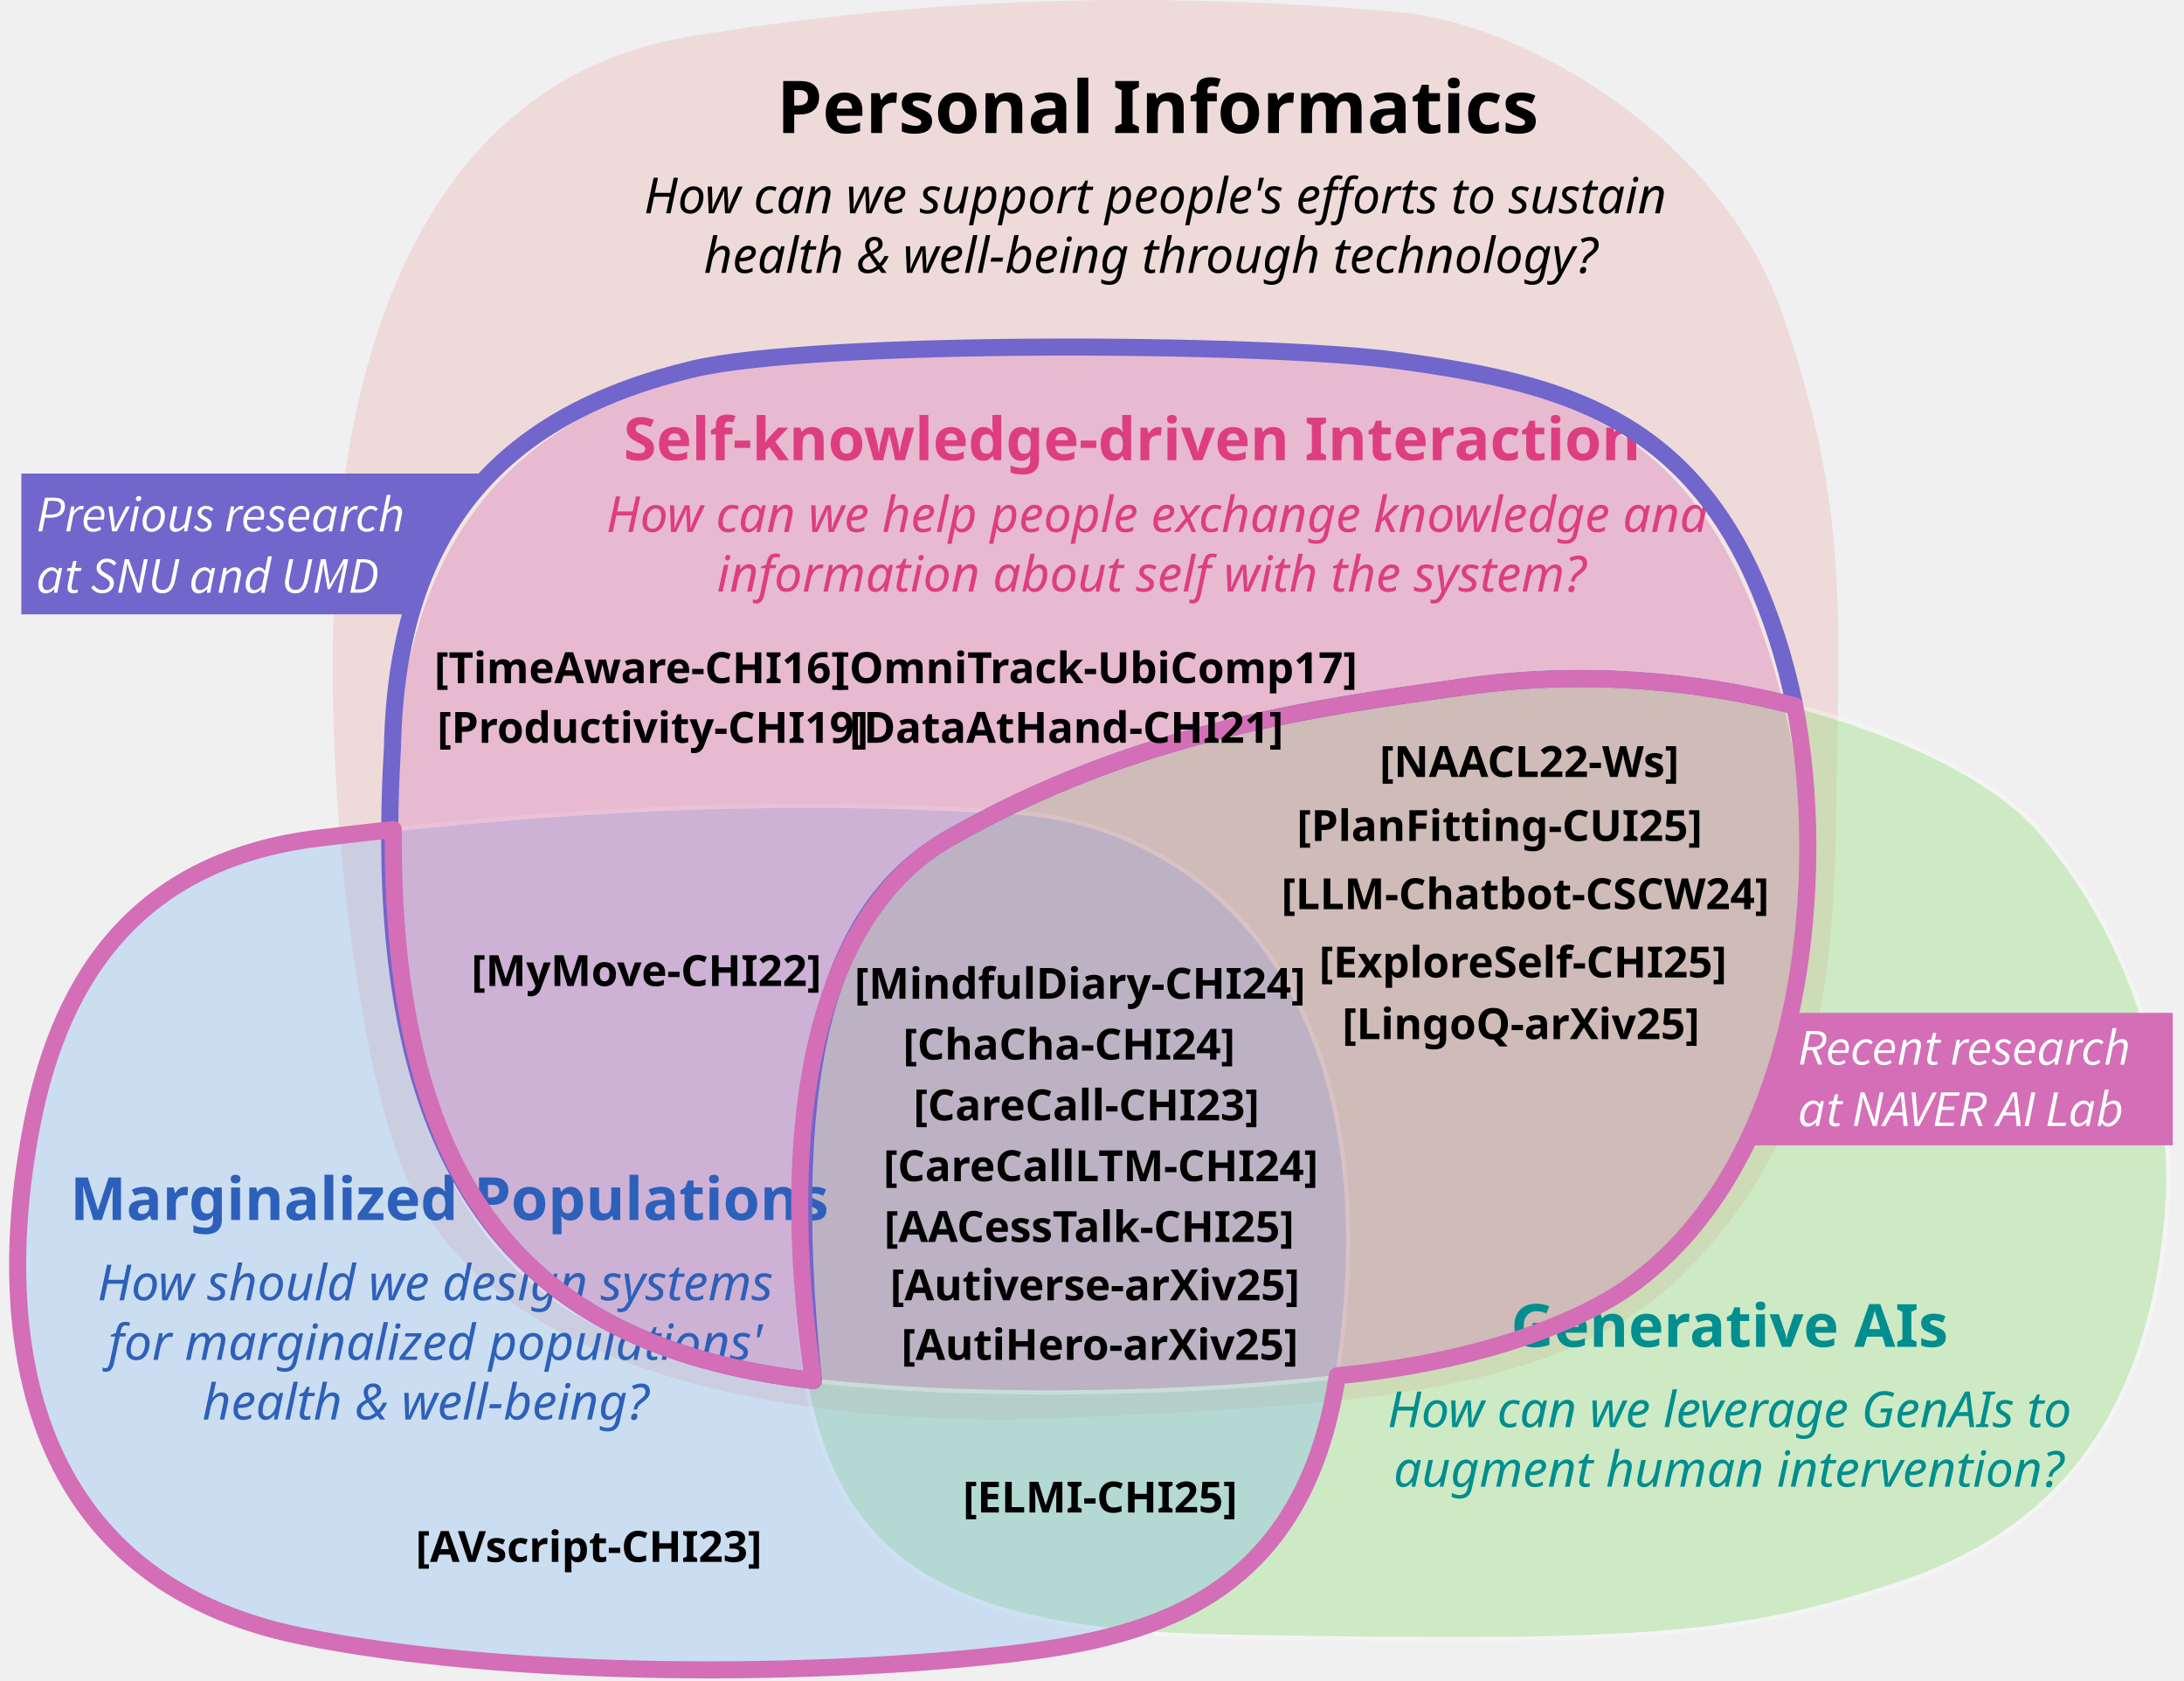
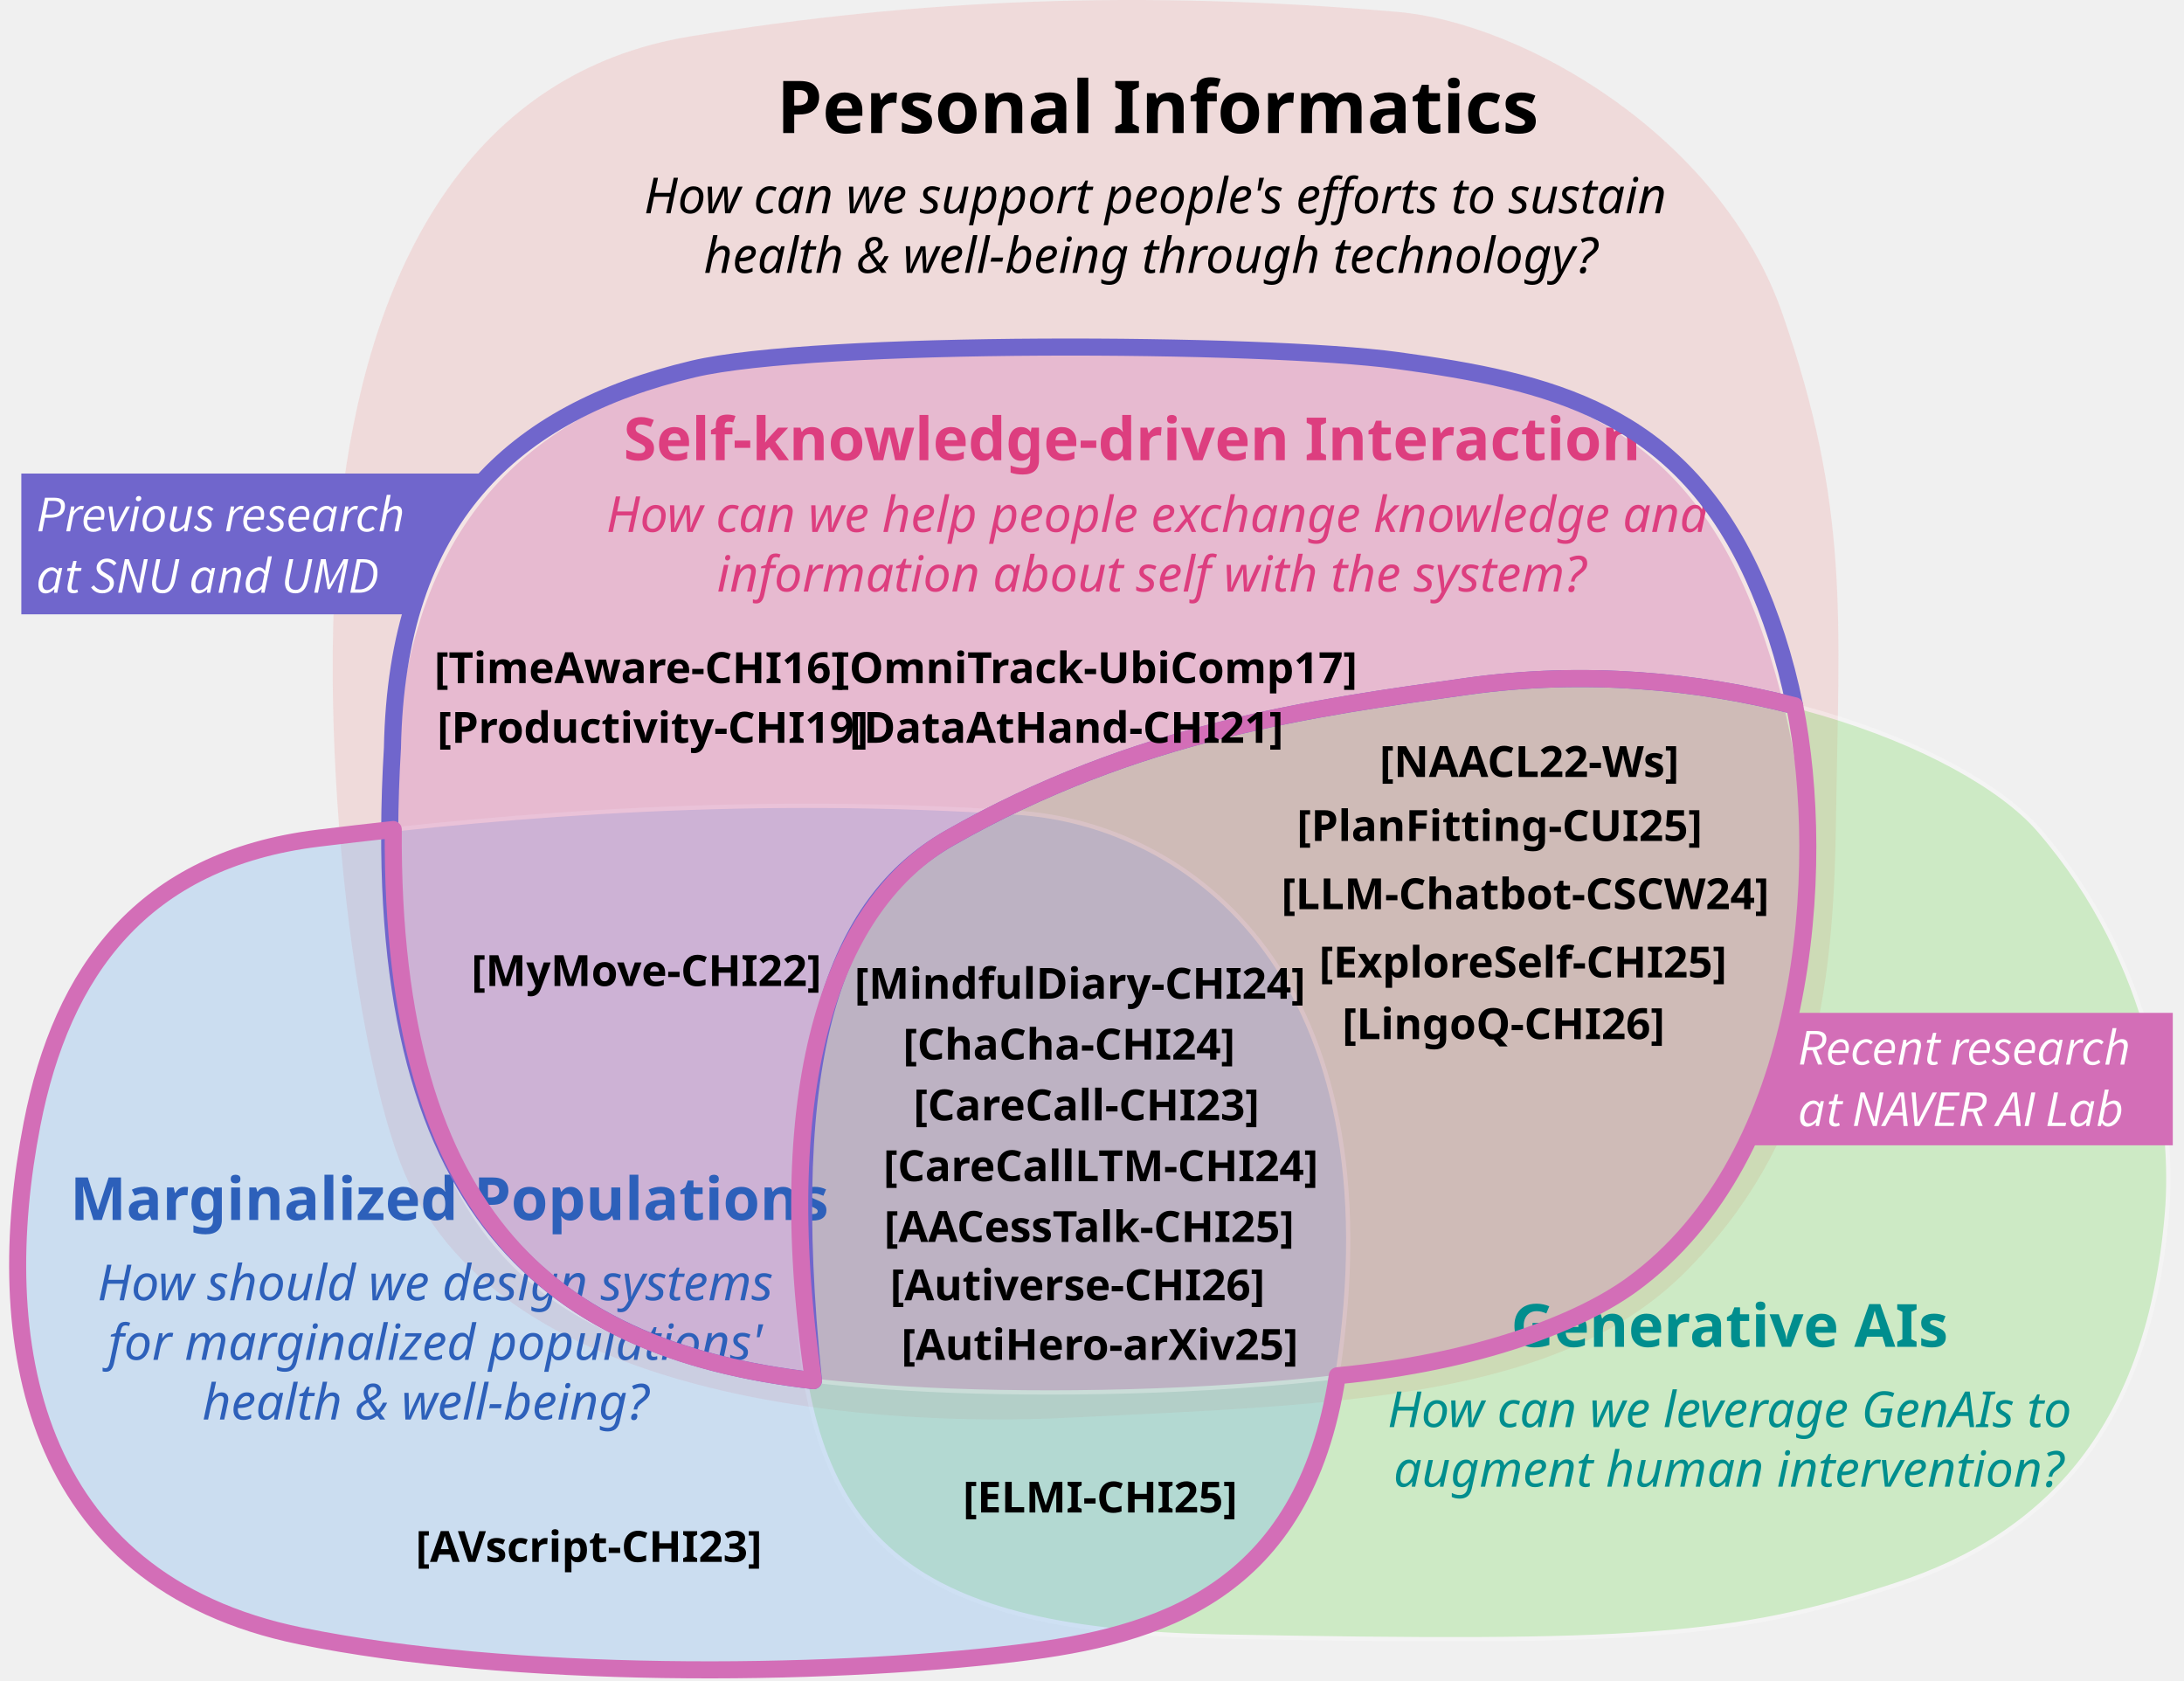
<svg xmlns="http://www.w3.org/2000/svg" id="Layer_1" version="1.1" viewBox="0 0 512 394">
  <g id="diagrams">
    <path d="M249.91,332.36c63.09-3.1,115.11-4.14,145.09-34.1s34.82-64.48,35.42-105.77c.69-47.9,3.24-73.31-12.5-118.8-14.58-42.15-61.17-68.39-90.25-70.9-60.15-5.18-112.3-3.09-165.93,5.75-50.68,8.35-74.28,52.69-81.23,105.38-7.33,55.66,2.54,133.34,14.34,161.12,23.62,55.61,115.49,59.26,155.05,57.31h.01Z" fill="#eda9a9" isolation="isolate" opacity=".3" />
    <path d="M478,194.57c-17-19.65-74-42.11-134-33.69-35.73,5.01-77.45,10.45-121.5,35.62-28,16-38.51,53.28-35.51,109.43s27.9,76.35,99.01,77.68c97.29,1.81,120.5.31,158.5-12.11,36.18-11.83,59.35-37.59,63.5-87.09,1.74-20.68-2.86-58.46-30-89.84Z" fill="#7ddd62" isolation="isolate" opacity=".3" stroke="#fff" stroke-miterlimit="10" />
    <path d="M74.5,196.5c47.5-5.87,102.85-10.05,164-6,40.5,2.68,89.38,38.68,75,132-7.88,51.12-42,61-75,65-46.25,5.61-119,6-168-4C6.67,370.47-2.33,313.94,7.5,263.5c7-35.9,25.96-61.93,67-67Z" fill="#75b1f2" isolation="isolate" opacity=".3" stroke="#fff" stroke-miterlimit="10" />
    <path d="M327.5,84.87c36,5.46,65.96,13.47,83.5,56.37,17.54,42.91,24,118.55-30,162.15-27.4,22.12-123.07,25.29-173,21.8-78-5.46-117.88-26.12-116-138.99,1-59.96,28-87.85,70.5-99.12,28.61-7.59,133.93-6.94,165-2.23h0Z" fill="#d36eb7" isolation="isolate" opacity=".3" stroke="#fff" stroke-miterlimit="10" />
  </g>
  <g id="titles">
    <g isolation="isolate">
      <text transform="translate(182.08 31.18)" font-family="SourceSansPro-Bold, 'Source Sans Pro'" font-size="17.08" font-weight="700" isolation="isolate">
        <tspan x="0" y="0">Personal Informatics</tspan>
      </text>
    </g>
    <g isolation="isolate">
      <text transform="translate(150.98 50)" font-family="SourceSansPro-It, 'Source Sans Pro'" font-size="11.65" font-style="italic" isolation="isolate">
        <tspan x="0" y="0">How can we support people's efforts to sustain </tspan>
      </text>
      <text transform="translate(164.98 63.97)" font-family="SourceSansPro-It, 'Source Sans Pro'" font-size="11.65" font-style="italic" isolation="isolate">
        <tspan x="0" y="0">health &amp; well-being through technology?</tspan>
      </text>
    </g>
    <g isolation="isolate">
      <text transform="translate(16.44 285.97)" fill="#2d60ba" font-family="SourceSansPro-Bold, 'Source Sans Pro'" font-size="13.97" font-weight="700" isolation="isolate">
        <tspan x="0" y="0">Marginalized Populations</tspan>
      </text>
    </g>
    <g isolation="isolate">
      <text transform="translate(22.85 304.79)" fill="#2d60ba" font-family="SourceSansPro-It, 'Source Sans Pro'" font-size="11.65" font-style="italic" isolation="isolate">
        <tspan x="0" y="0">How should we design systems </tspan>
      </text>
      <text transform="translate(25.36 318.76)" fill="#2d60ba" font-family="SourceSansPro-It, 'Source Sans Pro'" font-size="11.65" font-style="italic" isolation="isolate">
        <tspan x="0" y="0">for marginalized populations' </tspan>
      </text>
      <text transform="translate(47.42 332.74)" fill="#2d60ba" font-family="SourceSansPro-It, 'Source Sans Pro'" font-size="11.65" font-style="italic" isolation="isolate">
        <tspan x="0" y="0">health &amp; well-being?</tspan>
      </text>
    </g>
    <g isolation="isolate">
      <text transform="translate(354.22 315.7)" fill="#008e8e" font-family="SourceSansPro-Bold, 'Source Sans Pro'" font-size="13.97" font-weight="700" isolation="isolate">
        <tspan x="0" y="0">Generative AIs</tspan>
      </text>
    </g>
    <g isolation="isolate">
      <text transform="translate(325.28 334.52)" fill="#008e8e" font-family="SourceSansPro-It, 'Source Sans Pro'" font-size="11.65" font-style="italic" isolation="isolate">
        <tspan x="0" y="0">How can we leverage GenAIs to </tspan>
      </text>
      <text transform="translate(326.69 348.49)" fill="#008e8e" font-family="SourceSansPro-It, 'Source Sans Pro'" font-size="11.65" font-style="italic" isolation="isolate">
        <tspan x="0" y="0">augment human intervention?</tspan>
      </text>
    </g>
    <g isolation="isolate">
      <text transform="translate(146.18 107.87)" fill="#dd3e7f" font-family="SourceSansPro-Bold, 'Source Sans Pro'" font-size="13.97" font-weight="700" isolation="isolate">
        <tspan x="0" y="0">Self-knowledge-driven Interaction</tspan>
      </text>
    </g>
    <g isolation="isolate">
      <text transform="translate(142.13 124.69)" fill="#dd3e7f" font-family="SourceSansPro-It, 'Source Sans Pro'" font-size="11.65" font-style="italic" isolation="isolate">
        <tspan x="0" y="0">How can we help people exchange knowledge and </tspan>
      </text>
      <text transform="translate(168.06 138.66)" fill="#dd3e7f" font-family="SourceSansPro-It, 'Source Sans Pro'" font-size="11.65" font-style="italic" isolation="isolate">
        <tspan x="0" y="0">information about self with the system?</tspan>
      </text>
    </g>
  </g>
  <g id="previous-research">
    <path d="M411,135.03c-17.54-38.46-47.5-45.65-83.5-50.53-31.07-4.22-136.39-4.8-165,2-42.5,10.1-69.5,35.1-70.5,88.84-6.35,106.41,34.78,140.94,98.7,148.29-7.95-77,5.13-111.89,31.8-127.13,44.05-25.17,85.77-30.61,121.5-35.62,27.37-3.84,54.11-1.26,76.72,4.56-2.26-11.21-5.7-21.57-9.72-30.4h0Z" fill="none" stroke="#7066cc" stroke-linejoin="round" stroke-width="4" />
    <polygon points="97 144 5 144 5 111 114 111 103 127.5 97 144" fill="#7066cc" />
    <g>
      <path d="M10.54,116.67h2.22c1.48,0,2.47.55,2.47,1.92,0,1.93-1.44,2.78-3.44,2.78h-1.26l-.62,3.17h-.94s1.57-7.87,1.57-7.87ZM11.82,120.62c1.62,0,2.48-.65,2.48-1.91,0-.91-.62-1.3-1.77-1.3h-1.21l-.64,3.2h1.14Z" fill="#fff" />
      <path d="M16.67,118.71h.76l-.13,1.12h.05c.47-.71,1.09-1.26,1.81-1.26.22,0,.38.04.55.11l-.32.82c-.12-.06-.29-.1-.5-.1-.58,0-1.22.52-1.72,1.46l-.73,3.68h-.91l1.15-5.83h-.01Z" fill="#fff" />
      <path d="M22.69,118.57c1.31,0,1.8.91,1.8,2.11,0,.47-.13.92-.2,1.14h-3.79c-.22,1.5.56,2.13,1.58,2.13.46,0,.94-.23,1.31-.5l.36.61c-.47.34-1.13.62-1.88.62-1.38,0-2.29-.88-2.29-2.43,0-2.19,1.6-3.68,3.12-3.68h-.01ZM23.65,121.2c.04-.19.06-.37.06-.6,0-.66-.29-1.3-1.13-1.3s-1.69.74-1.99,1.9h3.06Z" fill="#fff" />
      <path d="M25.44,118.71h.91l.43,3.37c.06.56.11,1.18.17,1.74h.05c.28-.58.56-1.16.86-1.74l1.71-3.37h.92l-3.11,5.83h-1.1l-.85-5.83h.01Z" fill="#fff" />
      <path d="M31.64,118.71h.92l-1.18,5.83h-.91l1.16-5.83h.01ZM31.84,116.96c0-.4.32-.7.7-.7.31,0,.59.2.59.55,0,.4-.32.68-.7.68-.31,0-.59-.19-.59-.54h0Z" fill="#fff" />
      <path d="M33.42,122.35c0-2.21,1.55-3.78,3.14-3.78,1.26,0,2.09.89,2.09,2.34,0,2.21-1.56,3.78-3.15,3.78-1.26,0-2.07-.89-2.07-2.34h0ZM37.71,120.97c0-1.06-.44-1.64-1.25-1.64-1.07,0-2.12,1.33-2.12,2.96,0,1.06.44,1.63,1.25,1.63,1.08,0,2.12-1.32,2.12-2.95Z" fill="#fff" />
      <path d="M43.91,124.54h-.76l.1-.89h-.05c-.64.56-1.31,1.03-2.02,1.03-.98,0-1.38-.56-1.38-1.45,0-.28.02-.49.1-.8l.74-3.72h.92l-.73,3.6c-.06.31-.1.48-.1.68,0,.59.26.9.86.9.46,0,1.02-.32,1.73-1.06l.83-4.13h.91l-1.16,5.83h0Z" fill="#fff" />
      <path d="M45.42,123.58l.58-.46c.36.5.89.85,1.5.85.67,0,1.24-.44,1.24-.97,0-.42-.25-.66-1.07-1.1-.9-.49-1.33-.94-1.33-1.6,0-1.03.91-1.74,2-1.74.71,0,1.28.32,1.72.78l-.53.52c-.31-.32-.68-.58-1.21-.58-.62,0-1.1.42-1.1.91s.5.74,1.03,1.03c1.04.58,1.37,1.02,1.37,1.65,0,1.09-.92,1.8-2.18,1.8-.78,0-1.61-.49-2-1.1h-.02Z" fill="#fff" />
      <path d="M54.12,118.71h.76l-.13,1.12h.05c.47-.71,1.09-1.26,1.81-1.26.22,0,.38.04.55.11l-.32.82c-.12-.06-.29-.1-.5-.1-.58,0-1.22.52-1.72,1.46l-.73,3.68h-.91l1.15-5.83h0Z" fill="#fff" />
      <path d="M60.14,118.57c1.31,0,1.8.91,1.8,2.11,0,.47-.13.92-.2,1.14h-3.79c-.22,1.5.56,2.13,1.58,2.13.46,0,.94-.23,1.31-.5l.36.61c-.47.34-1.13.62-1.88.62-1.38,0-2.29-.88-2.29-2.43,0-2.19,1.6-3.68,3.12-3.68h0ZM61.1,121.2c.04-.19.06-.37.06-.6,0-.66-.29-1.3-1.13-1.3s-1.69.74-1.99,1.9h3.06Z" fill="#fff" />
      <path d="M62.3,123.58l.58-.46c.36.5.89.85,1.5.85.67,0,1.24-.44,1.24-.97,0-.42-.25-.66-1.07-1.1-.9-.49-1.33-.94-1.33-1.6,0-1.03.91-1.74,2-1.74.71,0,1.28.32,1.72.78l-.53.52c-.31-.32-.68-.58-1.21-.58-.62,0-1.1.42-1.1.91s.5.74,1.03,1.03c1.04.58,1.37,1.02,1.37,1.65,0,1.09-.92,1.8-2.18,1.8-.78,0-1.61-.49-2-1.1h-.02Z" fill="#fff" />
      <path d="M70.74,118.57c1.31,0,1.8.91,1.8,2.11,0,.47-.13.92-.2,1.14h-3.79c-.22,1.5.56,2.13,1.58,2.13.46,0,.94-.23,1.31-.5l.36.61c-.47.34-1.13.62-1.88.62-1.38,0-2.29-.88-2.29-2.43,0-2.19,1.6-3.68,3.12-3.68h-.01ZM71.7,121.2c.04-.19.06-.37.06-.6,0-.66-.29-1.3-1.13-1.3s-1.69.74-1.99,1.9h3.06Z" fill="#fff" />
      <path d="M73.42,122.58c0-2.24,1.54-4.01,3.15-4.01.62,0,1.13.35,1.4.88h.05l.23-.73h.74l-1.16,5.83h-.76l.1-.86h-.05c-.56.6-1.3,1.01-2.03,1.01-1.02,0-1.68-.74-1.68-2.11h.01ZM77.27,122.8l.53-2.6c-.34-.61-.74-.86-1.19-.86-1.16,0-2.24,1.49-2.24,3.09,0,1.01.42,1.49,1.07,1.49.61,0,1.26-.36,1.84-1.12h0Z" fill="#fff" />
      <path d="M80.92,118.71h.76l-.13,1.12h.05c.47-.71,1.09-1.26,1.81-1.26.22,0,.38.04.55.11l-.32.82c-.12-.06-.29-.1-.5-.1-.58,0-1.22.52-1.72,1.46l-.73,3.68h-.91l1.15-5.83h-.01Z" fill="#fff" />
      <path d="M83.82,122.35c0-2.17,1.56-3.78,3.25-3.78.7,0,1.16.31,1.51.71l-.54.58c-.3-.36-.58-.53-1.03-.53-1.16,0-2.25,1.37-2.25,2.96,0,1.06.46,1.63,1.38,1.63.52,0,.94-.24,1.3-.52l.41.6c-.42.32-1.02.68-1.87.68-1.27,0-2.15-.85-2.15-2.34h-.01Z" fill="#fff" />
      <path d="M90.67,116h.92l-.58,2.82-.19.73h.05c.66-.56,1.3-.98,2-.98.98,0,1.38.55,1.38,1.45,0,.28-.02.48-.1.8l-.74,3.72h-.91l.72-3.6c.06-.31.1-.48.1-.68,0-.59-.26-.9-.86-.9-.46,0-1.02.32-1.75,1.06l-.83,4.13h-.91l1.7-8.54h0Z" fill="#fff" />
      <path d="M9.01,136.98c0-2.24,1.54-4.01,3.15-4.01.62,0,1.13.35,1.4.88h.05l.23-.73h.74l-1.16,5.83h-.76l.1-.86h-.05c-.56.6-1.3,1.01-2.03,1.01-1.02,0-1.68-.74-1.68-2.11h.01ZM12.86,137.2l.53-2.6c-.34-.61-.74-.86-1.19-.86-1.16,0-2.24,1.49-2.24,3.09,0,1.01.42,1.49,1.07,1.49.61,0,1.26-.36,1.84-1.12h0Z" fill="#fff" />
      <path d="M15.82,137.79c0-.24.04-.43.06-.65l.68-3.29h-.85l.13-.68.91-.06.43-1.61h.78l-.32,1.61h1.48l-.14.74h-1.5l-.68,3.33c-.02.14-.04.28-.04.43,0,.48.19.72.74.72.23,0,.43-.1.61-.18l.2.66c-.26.12-.65.26-1.1.26-1.02,0-1.39-.58-1.39-1.3v.02Z" fill="#fff" />
      <path d="M21.34,137.7l.68-.52c.47.7,1.15,1.12,2.03,1.12.96,0,1.69-.59,1.69-1.49,0-.58-.4-.94-.98-1.3l-.91-.55c-.67-.41-1.21-.96-1.21-1.85,0-1.19,1.03-2.18,2.45-2.18.94,0,1.74.47,2.23,1.1l-.61.55c-.41-.48-.96-.85-1.69-.85-.89,0-1.43.64-1.43,1.27s.44.94,1.02,1.28l.91.54c.76.44,1.19.97,1.19,1.85,0,1.4-1.14,2.41-2.73,2.41-1.08,0-1.99-.46-2.63-1.39h-.01Z" fill="#fff" />
      <path d="M29.26,131.07h.94l1.8,5.04.5,1.64h.05c.1-.78.19-1.69.36-2.51l.83-4.17h.9l-1.57,7.87h-.92l-1.77-5.03-.52-1.69h-.05c-.1.82-.22,1.69-.37,2.48l-.84,4.23h-.9l1.57-7.87h-.01Z" fill="#fff" />
      <path d="M36.65,131.07h.94l-.9,4.5c-.07.36-.11.66-.11.95,0,1.13.49,1.76,1.6,1.76.9,0,1.67-.67,2-2.39l.97-4.82h.91l-.98,4.86c-.44,2.27-1.55,3.15-2.95,3.15-1.6,0-2.48-.85-2.48-2.48,0-.34.05-.72.12-1.12l.89-4.41h0Z" fill="#fff" />
      <path d="M44.86,136.98c0-2.24,1.54-4.01,3.15-4.01.62,0,1.13.35,1.4.88h.05l.23-.73h.74l-1.16,5.83h-.76l.1-.86h-.05c-.56.6-1.3,1.01-2.03,1.01-1.02,0-1.68-.74-1.68-2.11h0ZM48.71,137.2l.53-2.6c-.34-.61-.74-.86-1.19-.86-1.16,0-2.24,1.49-2.24,3.09,0,1.01.42,1.49,1.07,1.49.61,0,1.26-.36,1.83-1.12Z" fill="#fff" />
      <path d="M52.36,133.11h.76l-.08.88h.05c.66-.58,1.31-1.02,2.04-1.02.98,0,1.38.55,1.38,1.45,0,.28-.02.48-.1.8l-.74,3.72h-.91l.72-3.6c.06-.31.1-.48.1-.68,0-.59-.26-.9-.86-.9-.46,0-1.02.32-1.75,1.06l-.83,4.13h-.91l1.15-5.83h-.02Z" fill="#fff" />
      <path d="M62.36,132.68l.46-2.28h.92l-1.73,8.54h-.76l.1-.86h-.05c-.56.6-1.3,1.01-2.03,1.01-1.02,0-1.68-.74-1.68-2.11,0-2.24,1.54-4.01,3.15-4.01.62,0,1.09.34,1.38.85h.04l.19-1.14h0ZM61.45,137.2l.53-2.6c-.34-.61-.74-.86-1.19-.86-1.16,0-2.24,1.49-2.24,3.09,0,1.01.42,1.49,1.07,1.49.61,0,1.25-.36,1.84-1.12h0Z" fill="#fff" />
      <path d="M67.81,131.07h.94l-.9,4.5c-.07.36-.11.66-.11.95,0,1.13.49,1.76,1.6,1.76.9,0,1.67-.67,2-2.39l.97-4.82h.91l-.98,4.86c-.44,2.27-1.55,3.15-2.95,3.15-1.6,0-2.48-.85-2.48-2.48,0-.34.05-.72.12-1.12l.89-4.41h-.01Z" fill="#fff" />
      <path d="M75.24,131.07h1.12l.68,4.25.26,1.63h.05l.84-1.63,2.34-4.25h1.12l-1.57,7.87h-.9l.91-4.44c.14-.71.37-1.63.56-2.31h-.05l-.95,1.75-2.31,4.17h-.53l-.73-4.17-.26-1.75h-.05c-.1.71-.2,1.61-.34,2.31l-.89,4.44h-.88l1.57-7.87h0Z" fill="#fff" />
      <path d="M83.7,131.07h1.46c2.18,0,3.33,1.14,3.33,3.07,0,2.85-1.59,4.8-4.26,4.8h-2.11l1.57-7.87h.01ZM84.24,138.17c2.04,0,3.31-1.63,3.31-3.97,0-1.49-.84-2.38-2.42-2.38h-.65l-1.27,6.34h1.03Z" fill="#fff" />
    </g>
  </g>
  <g id="recent-research">
    <path d="M420.72,165.43c-22.61-5.81-49.35-8.4-76.72-4.56-35.73,5.01-77.45,10.45-121.5,35.62-26.67,15.24-42.11,56.45-31.8,127.14-59.21-6.81-99.09-36.36-98.51-129.19-6.01.65-11.91,1.34-17.68,2.05-41.04,5.07-60,31.1-67,67-9.83,50.44-.83,106.97,63,120,49,10,121.75,9.61,168,4,33-4,67.12-13.88,75-65,33.44-3.21,57.05-12.67,68.96-21.29,41.61-30.12,45.86-98.12,38.26-135.78h-.01Z" fill="none" stroke="#d36eb7" stroke-linejoin="round" stroke-width="4" />
    <polygon points="420.72 237.42 509.37 237.42 509.37 268.46 408.6 268.46 414.82 255.47 420.72 237.42" fill="#d36eb7" />
    <g>
      <path d="M423.54,241.67h2.16c1.46,0,2.46.52,2.46,1.83,0,1.45-.98,2.35-2.32,2.61l1.38,3.42h-1l-1.29-3.33h-1.37l-.66,3.33h-.94l1.57-7.87h.01ZM424.9,245.45c1.5,0,2.33-.71,2.33-1.82,0-.86-.61-1.21-1.76-1.21h-1.15l-.6,3.03h1.19,0Z" fill="#fff" />
      <path d="M431.65,243.57c1.31,0,1.8.91,1.8,2.11,0,.47-.13.92-.2,1.14h-3.79c-.22,1.5.56,2.13,1.58,2.13.46,0,.94-.23,1.31-.5l.36.61c-.47.34-1.13.62-1.88.62-1.38,0-2.29-.88-2.29-2.43,0-2.19,1.6-3.68,3.12-3.68h0ZM432.61,246.2c.04-.19.06-.37.06-.6,0-.66-.29-1.3-1.13-1.3s-1.69.74-1.99,1.9h3.06Z" fill="#fff" />
      <path d="M434.3,247.35c0-2.17,1.56-3.78,3.25-3.78.7,0,1.16.31,1.51.71l-.54.58c-.3-.36-.58-.53-1.03-.53-1.16,0-2.25,1.37-2.25,2.96,0,1.06.46,1.63,1.38,1.63.52,0,.94-.24,1.3-.52l.41.6c-.42.32-1.02.68-1.87.68-1.27,0-2.15-.85-2.15-2.34h-.01Z" fill="#fff" />
      <path d="M442.46,243.57c1.31,0,1.8.91,1.8,2.11,0,.47-.13.92-.2,1.14h-3.79c-.22,1.5.56,2.13,1.58,2.13.46,0,.94-.23,1.31-.5l.36.61c-.47.34-1.13.62-1.88.62-1.38,0-2.29-.88-2.29-2.43,0-2.19,1.59-3.68,3.12-3.68h0ZM443.42,246.2c.04-.19.06-.37.06-.6,0-.66-.29-1.3-1.13-1.3s-1.69.74-1.99,1.9h3.06Z" fill="#fff" />
      <path d="M446.19,243.71h.76l-.08.88h.05c.66-.58,1.31-1.02,2.04-1.02.98,0,1.38.55,1.38,1.45,0,.28-.02.48-.1.8l-.74,3.72h-.91l.72-3.6c.06-.31.1-.48.1-.68,0-.59-.26-.9-.86-.9-.46,0-1.02.32-1.75,1.06l-.83,4.13h-.91l1.15-5.83h-.02Z" fill="#fff" />
      <path d="M451.8,248.39c0-.24.04-.43.06-.65l.68-3.29h-.85l.13-.68.91-.06.43-1.61h.78l-.32,1.61h1.48l-.14.74h-1.5l-.68,3.33c-.02.14-.04.28-.04.43,0,.48.19.72.74.72.23,0,.43-.1.61-.18l.2.66c-.26.12-.65.26-1.1.26-1.02,0-1.39-.58-1.39-1.3v.02Z" fill="#fff" />
      <path d="M458.7,243.71h.76l-.13,1.12h.05c.47-.71,1.09-1.26,1.81-1.26.22,0,.38.04.55.11l-.32.82c-.12-.06-.29-.1-.5-.1-.58,0-1.22.52-1.71,1.46l-.73,3.68h-.91l1.15-5.83h-.02Z" fill="#fff" />
      <path d="M464.72,243.57c1.31,0,1.8.91,1.8,2.11,0,.47-.13.92-.2,1.14h-3.79c-.21,1.5.56,2.13,1.58,2.13.46,0,.94-.23,1.31-.5l.36.61c-.47.34-1.13.62-1.88.62-1.38,0-2.29-.88-2.29-2.43,0-2.19,1.59-3.68,3.12-3.68h0ZM465.68,246.2c.04-.19.06-.37.06-.6,0-.66-.29-1.3-1.13-1.3s-1.69.74-1.99,1.9h3.06Z" fill="#fff" />
      <path d="M466.88,248.58l.58-.46c.36.5.89.85,1.5.85.67,0,1.24-.44,1.24-.97,0-.42-.25-.66-1.07-1.1-.9-.49-1.33-.94-1.33-1.6,0-1.03.91-1.74,2-1.74.71,0,1.28.32,1.71.78l-.53.52c-.31-.32-.68-.58-1.21-.58-.62,0-1.1.42-1.1.91s.5.74,1.03,1.03c1.04.58,1.37,1.02,1.37,1.65,0,1.09-.92,1.8-2.18,1.8-.78,0-1.61-.49-2-1.1h0Z" fill="#fff" />
      <path d="M475.31,243.57c1.31,0,1.8.91,1.8,2.11,0,.47-.13.92-.2,1.14h-3.79c-.21,1.5.56,2.13,1.58,2.13.46,0,.94-.23,1.31-.5l.36.61c-.47.34-1.13.62-1.88.62-1.38,0-2.29-.88-2.29-2.43,0-2.19,1.59-3.68,3.12-3.68h0ZM476.27,246.2c.04-.19.06-.37.06-.6,0-.66-.29-1.3-1.13-1.3s-1.69.74-1.99,1.9h3.06Z" fill="#fff" />
      <path d="M477.99,247.58c0-2.24,1.54-4.01,3.15-4.01.62,0,1.13.35,1.4.88h.05l.23-.73h.74l-1.16,5.83h-.76l.1-.86h-.05c-.56.6-1.3,1.01-2.03,1.01-1.02,0-1.68-.74-1.68-2.11h.01ZM481.84,247.8l.53-2.6c-.33-.61-.74-.86-1.19-.86-1.16,0-2.24,1.49-2.24,3.09,0,1.01.42,1.49,1.07,1.49.61,0,1.26-.36,1.83-1.12Z" fill="#fff" />
      <path d="M485.49,243.71h.76l-.13,1.12h.05c.47-.71,1.09-1.26,1.81-1.26.21,0,.38.04.55.11l-.32.82c-.12-.06-.29-.1-.5-.1-.58,0-1.22.52-1.71,1.46l-.73,3.68h-.91l1.15-5.83h-.02Z" fill="#fff" />
      <path d="M488.4,247.35c0-2.17,1.56-3.78,3.25-3.78.7,0,1.16.31,1.51.71l-.54.58c-.3-.36-.58-.53-1.03-.53-1.16,0-2.25,1.37-2.25,2.96,0,1.06.46,1.63,1.38,1.63.52,0,.94-.24,1.29-.52l.41.6c-.42.32-1.02.68-1.87.68-1.27,0-2.15-.85-2.15-2.34h0Z" fill="#fff" />
      <path d="M495.25,241h.92l-.58,2.82-.19.73h.05c.66-.56,1.29-.98,2-.98.98,0,1.38.55,1.38,1.45,0,.28-.02.48-.1.8l-.74,3.72h-.91l.72-3.6c.06-.31.1-.48.1-.68,0-.59-.26-.9-.86-.9-.46,0-1.02.32-1.75,1.06l-.83,4.13h-.91l1.7-8.54h0Z" fill="#fff" />
      <path d="M422.01,261.98c0-2.24,1.54-4.01,3.15-4.01.62,0,1.13.35,1.4.88h.05l.23-.73h.74l-1.16,5.83h-.76l.1-.86h-.05c-.56.6-1.29,1.01-2.03,1.01-1.02,0-1.68-.74-1.68-2.11h.01ZM425.86,262.2l.53-2.6c-.34-.61-.74-.86-1.19-.86-1.16,0-2.24,1.49-2.24,3.09,0,1.01.42,1.49,1.07,1.49.61,0,1.26-.36,1.84-1.12h-.01Z" fill="#fff" />
      <path d="M428.82,262.79c0-.24.04-.43.06-.65l.68-3.29h-.85l.13-.68.91-.06.43-1.61h.78l-.32,1.61h1.48l-.14.74h-1.5l-.68,3.33c-.02.14-.04.28-.04.43,0,.48.19.72.74.72.23,0,.43-.1.61-.18l.2.66c-.26.12-.65.26-1.1.26-1.02,0-1.39-.58-1.39-1.3v.02Z" fill="#fff" />
      <path d="M436.18,256.07h.94l1.8,5.04.5,1.64h.05c.1-.78.19-1.69.36-2.51l.83-4.17h.9l-1.57,7.87h-.92l-1.78-5.03-.52-1.69h-.05c-.1.82-.22,1.69-.37,2.48l-.84,4.23h-.9l1.57-7.87h0Z" fill="#fff" />
      <path d="M445.25,256.07h1.08l.91,7.87h-.97l-.22-2.46h-2.78l-1.26,2.46h-1.03l4.27-7.87h0ZM443.65,260.76h2.34l-.12-1.34c-.07-.83-.16-1.67-.22-2.57h-.05c-.42.91-.82,1.7-1.26,2.57l-.7,1.34h.01Z" fill="#fff" />
      <path d="M448.14,256.07h.95l.32,4.37c.07.85.14,1.73.19,2.59h.05c.4-.84.83-1.75,1.25-2.59l2.17-4.37h1.01l-4.11,7.87h-1.12l-.71-7.87h0Z" fill="#fff" />
      <path d="M455.1,256.07h4.34l-.16.78h-3.42l-.5,2.55h2.89l-.17.79h-2.87l-.61,2.95h3.53l-.17.79h-4.44l1.57-7.87h.01Z" fill="#fff" />
      <path d="M461.13,256.07h2.16c1.46,0,2.46.52,2.46,1.83,0,1.45-.98,2.35-2.32,2.61l1.38,3.42h-1l-1.29-3.33h-1.37l-.66,3.33h-.94l1.57-7.87h.01ZM462.5,259.85c1.5,0,2.33-.71,2.33-1.82,0-.86-.61-1.21-1.76-1.21h-1.15l-.6,3.03h1.19,0Z" fill="#fff" />
      <path d="M471.74,256.07h1.08l.91,7.87h-.97l-.22-2.46h-2.78l-1.26,2.46h-1.03l4.27-7.87h0ZM470.13,260.76h2.34l-.12-1.34c-.07-.83-.16-1.67-.21-2.57h-.05c-.42.91-.82,1.7-1.26,2.57l-.7,1.34Z" fill="#fff" />
      <path d="M476.21,256.07h.94l-1.57,7.87h-.94l1.57-7.87Z" fill="#fff" />
      <path d="M481.54,256.07h.94l-1.42,7.08h3.31l-.16.79h-4.25l1.57-7.87h.01Z" fill="#fff" />
      <path d="M485.4,261.98c0-2.24,1.54-4.01,3.15-4.01.62,0,1.13.35,1.4.88h.05l.23-.73h.74l-1.16,5.83h-.76l.1-.86h-.05c-.56.6-1.29,1.01-2.03,1.01-1.02,0-1.68-.74-1.68-2.11h.01ZM489.25,262.2l.53-2.6c-.34-.61-.74-.86-1.19-.86-1.16,0-2.24,1.49-2.24,3.09,0,1.01.42,1.49,1.07,1.49.61,0,1.26-.36,1.84-1.12h-.01Z" fill="#fff" />
      <path d="M491.74,263.94l1.7-8.54h.92l-.47,2.28-.26,1.15h.02c.58-.47,1.26-.86,1.98-.86,1.02,0,1.68.74,1.68,2.11,0,2.24-1.54,4.01-3.14,4.01-.62,0-1.13-.35-1.4-.88h-.04l-.24.73h-.76.01ZM493.51,259.68l-.55,2.77c.32.61.73.86,1.19.86,1.16,0,2.23-1.49,2.23-3.11,0-.98-.41-1.48-1.07-1.48-.54,0-1.25.36-1.8.95h0Z" fill="#fff" />
    </g>
  </g>
  <g id="publication">
    <text transform="translate(207.27 291.12)" font-family="SourceSansPro-Semibold, 'Source Sans Pro'" font-size="10.09" font-weight="600">
      <tspan x="0" y="0">[AACessTalk-CHI25]</tspan>
    </text>
    <text transform="translate(304.03 197.12)" font-family="SourceSansPro-Semibold, 'Source Sans Pro'" font-size="10.09" font-weight="600">
      <tspan x="0" y="0">[PlanFitting-CUI25]</tspan>
    </text>
    <text transform="translate(323.43 182.12)" font-family="SourceSansPro-Semibold, 'Source Sans Pro'" font-size="10.09" font-weight="600">
      <tspan x="0" y="0">[NAACL22-Ws]</tspan>
    </text>
    <text transform="translate(309.24 229.12)" font-family="SourceSansPro-Semibold, 'Source Sans Pro'" font-size="10.09" font-weight="600">
      <tspan x="0" y="0">[ExploreSelf-CHI25]</tspan>
    </text>
    <text transform="translate(314.67 243.57)" font-family="SourceSansPro-Semibold, 'Source Sans Pro'" font-size="10.09" font-weight="600">
-       <tspan x="0" y="0">[LingoQ-arXiv25]</tspan>
+       <tspan x="0" y="0">[LingoQ-CHI26]</tspan>
    </text>
    <text transform="translate(300.39 213.12)" font-family="SourceSansPro-Semibold, 'Source Sans Pro'" font-size="10.09" font-weight="600">
      <tspan x="0" y="0">[LLM-Chatbot-CSCW24]</tspan>
    </text>
    <text transform="translate(199.13 174.12)" font-family="SourceSansPro-Semibold, 'Source Sans Pro'" font-size="10.09" font-weight="600">
      <tspan x="0" y="0">[DataAtHand-CHI21]</tspan>
    </text>
    <text transform="translate(101.82 160.12)" font-family="SourceSansPro-Semibold, 'Source Sans Pro'" font-size="10.09" font-weight="600">
      <tspan x="0" y="0">[TimeAware-CHI16]</tspan>
    </text>
    <text transform="translate(195.77 160.12)" font-family="SourceSansPro-Semibold, 'Source Sans Pro'" font-size="10.09" font-weight="600">
      <tspan x="0" y="0">[OmniTrack-UbiComp17]</tspan>
    </text>
    <text transform="translate(102.49 174.12)" font-family="SourceSansPro-Semibold, 'Source Sans Pro'" font-size="10.09" font-weight="600">
      <tspan x="0" y="0">[Productivity-CHI19]</tspan>
    </text>
    <text transform="translate(110.5 231.12)" font-family="SourceSansPro-Semibold, 'Source Sans Pro'" font-size="10.09" font-weight="600">
      <tspan x="0" y="0">[MyMove-CHI22]</tspan>
    </text>
    <text transform="translate(200.32 234.12)" font-family="SourceSansPro-Semibold, 'Source Sans Pro'" font-size="10.09" font-weight="600">
      <tspan x="0" y="0">[MindfulDiary-CHI24]</tspan>
    </text>
    <text transform="translate(207.1 276.87)" font-family="SourceSansPro-Semibold, 'Source Sans Pro'" font-size="10.09" font-weight="600">
      <tspan x="0" y="0">[CareCallLTM-CHI24]</tspan>
    </text>
    <text transform="translate(214.15 262.62)" font-family="SourceSansPro-Semibold, 'Source Sans Pro'" font-size="10.09" font-weight="600">
      <tspan x="0" y="0">[CareCall-CHI23]</tspan>
    </text>
    <text transform="translate(211.7 248.37)" font-family="SourceSansPro-Semibold, 'Source Sans Pro'" font-size="10.09" font-weight="600">
      <tspan x="0" y="0">[ChaCha-CHI24]</tspan>
    </text>
    <text transform="translate(225.75 354.54)" font-family="SourceSansPro-Semibold, 'Source Sans Pro'" font-size="10.09" font-weight="600">
      <tspan x="0" y="0">[ELMI-CHI25]</tspan>
    </text>
    <text transform="translate(97.45 366.12)" font-family="SourceSansPro-Semibold, 'Source Sans Pro'" font-size="10.09" font-weight="600">
      <tspan x="0" y="0">[AVscript-CHI23]</tspan>
    </text>
    <text transform="translate(208.68 304.79)" font-family="SourceSansPro-Semibold, 'Source Sans Pro'" font-size="10.09" font-weight="600">
-       <tspan x="0" y="0">[Autiverse-arXiv25]</tspan>
+       <tspan x="0" y="0">[Autiverse-CHI26]</tspan>
    </text>
    <text transform="translate(211.29 318.76)" font-family="SourceSansPro-Semibold, 'Source Sans Pro'" font-size="10.09" font-weight="600">
      <tspan x="0" y="0">[AutiHero-arXiv25]</tspan>
    </text>
  </g>
</svg>
